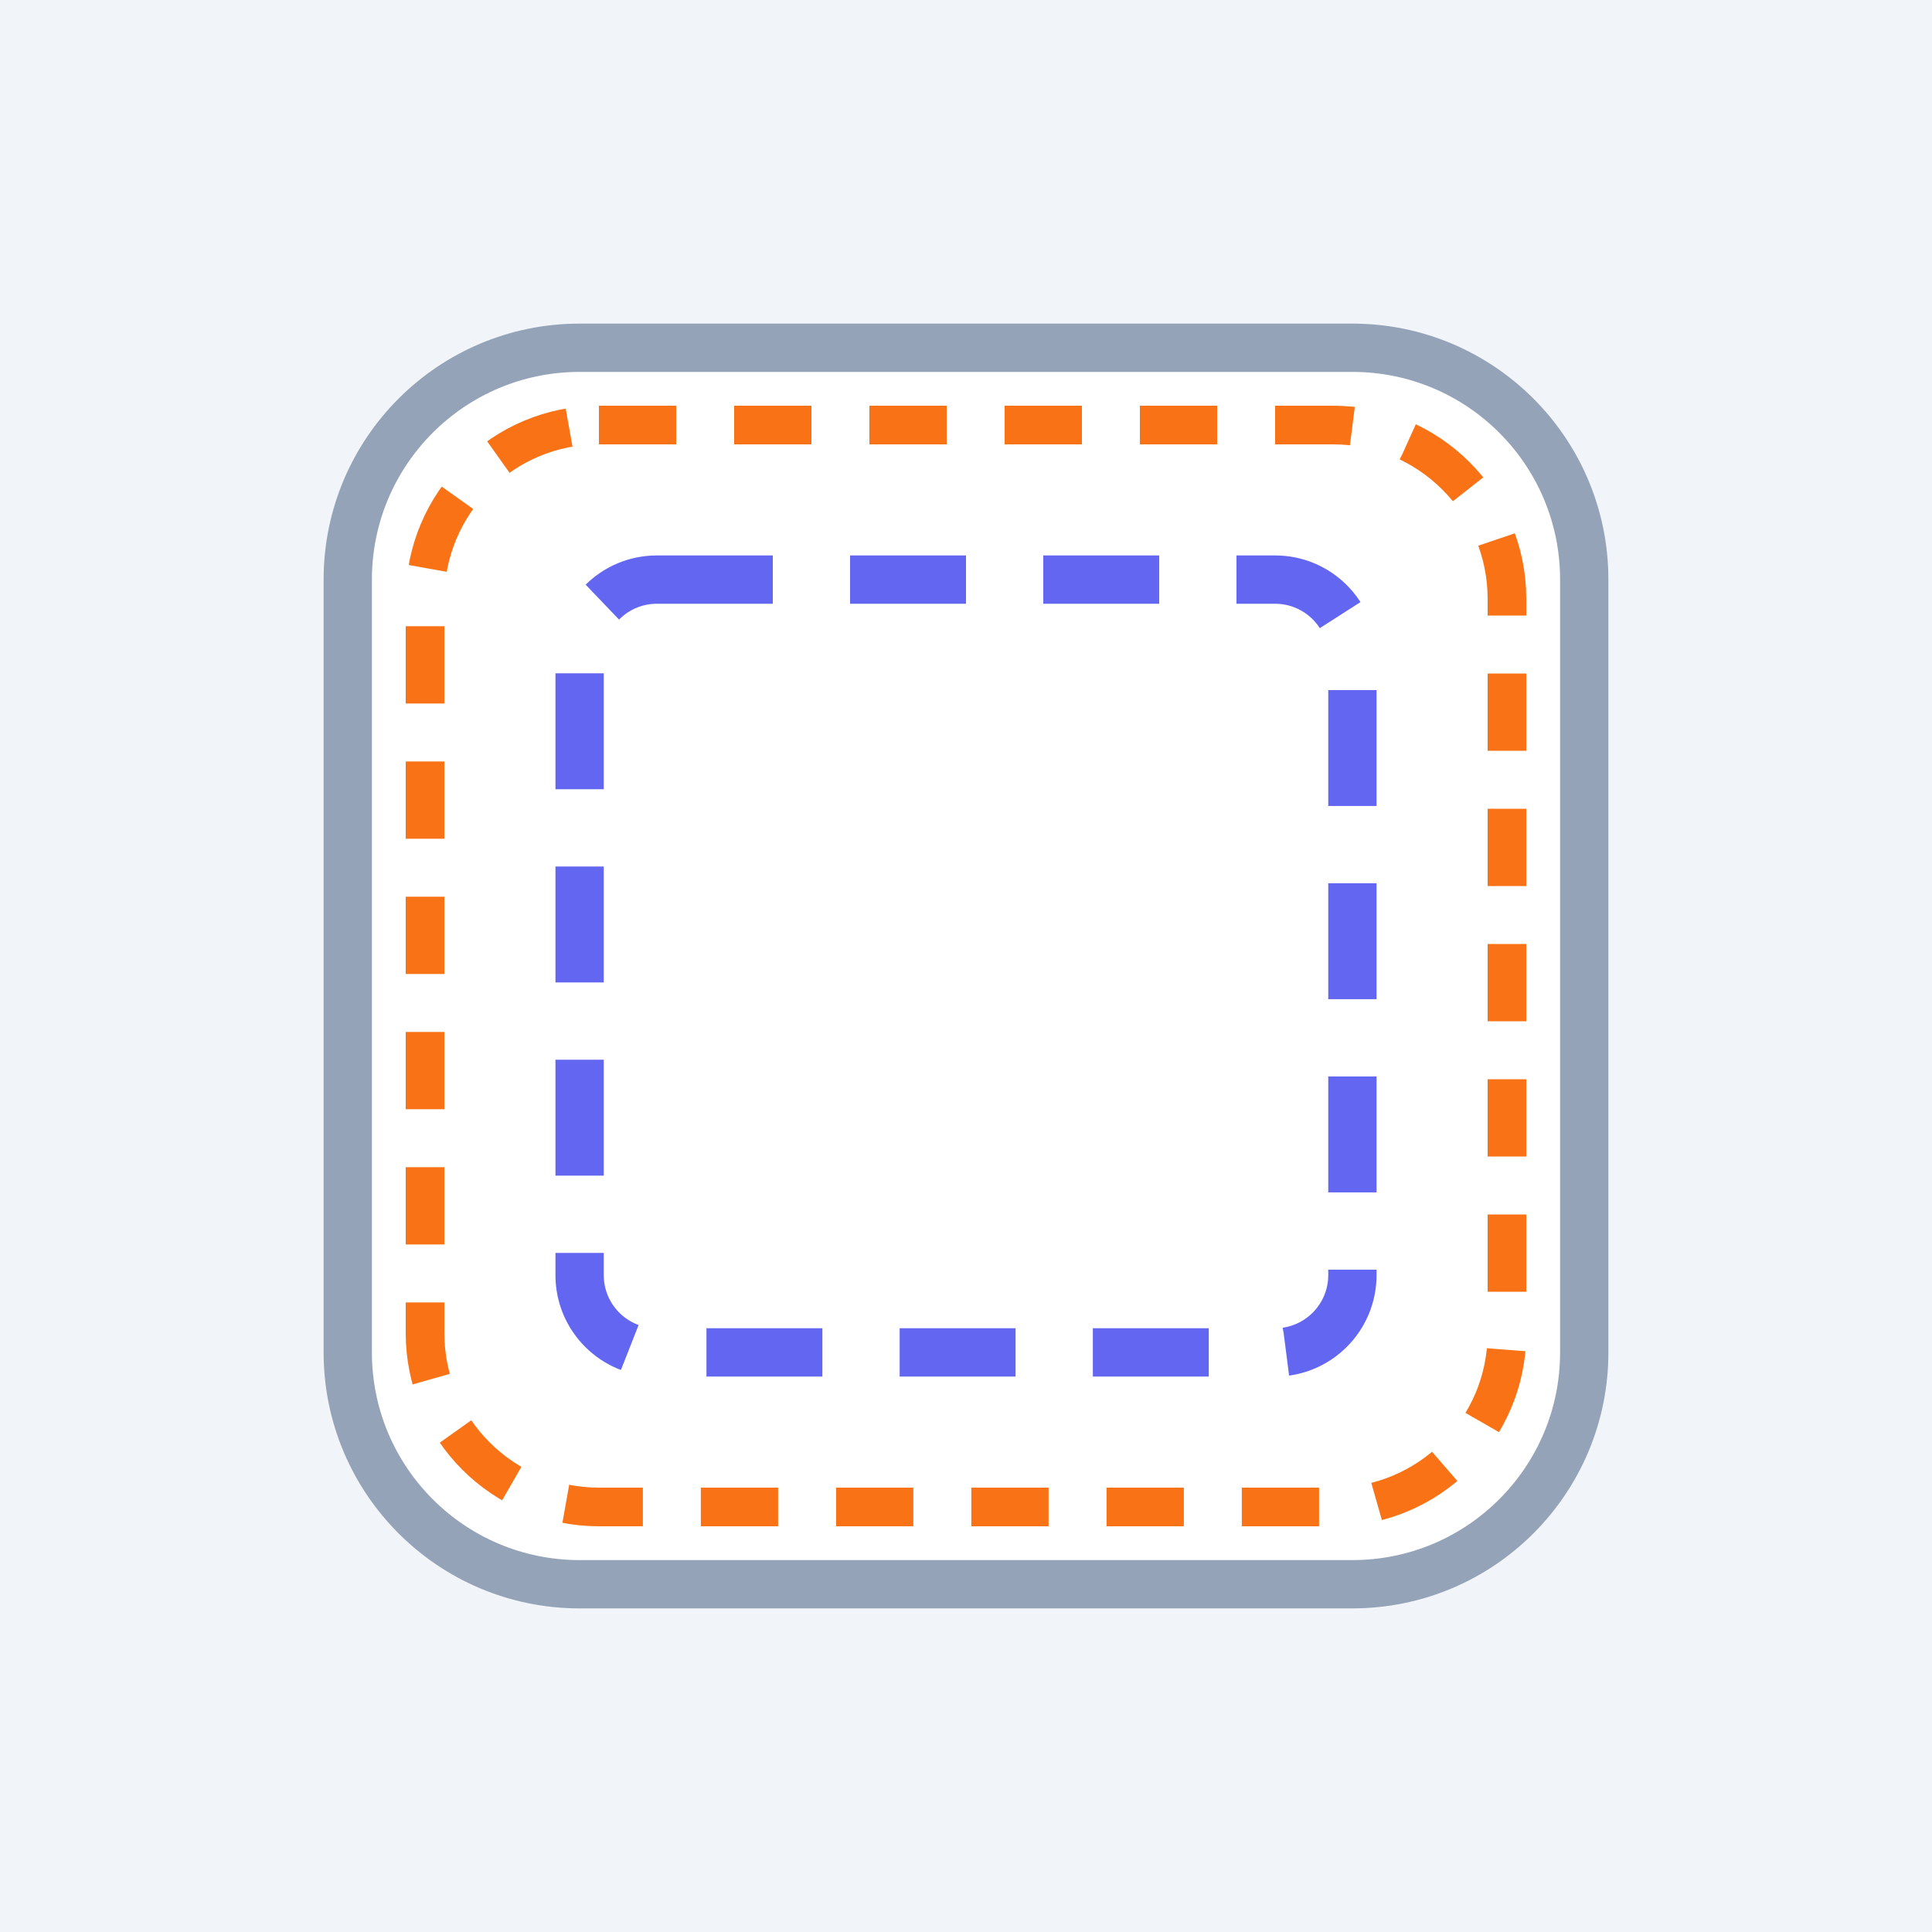
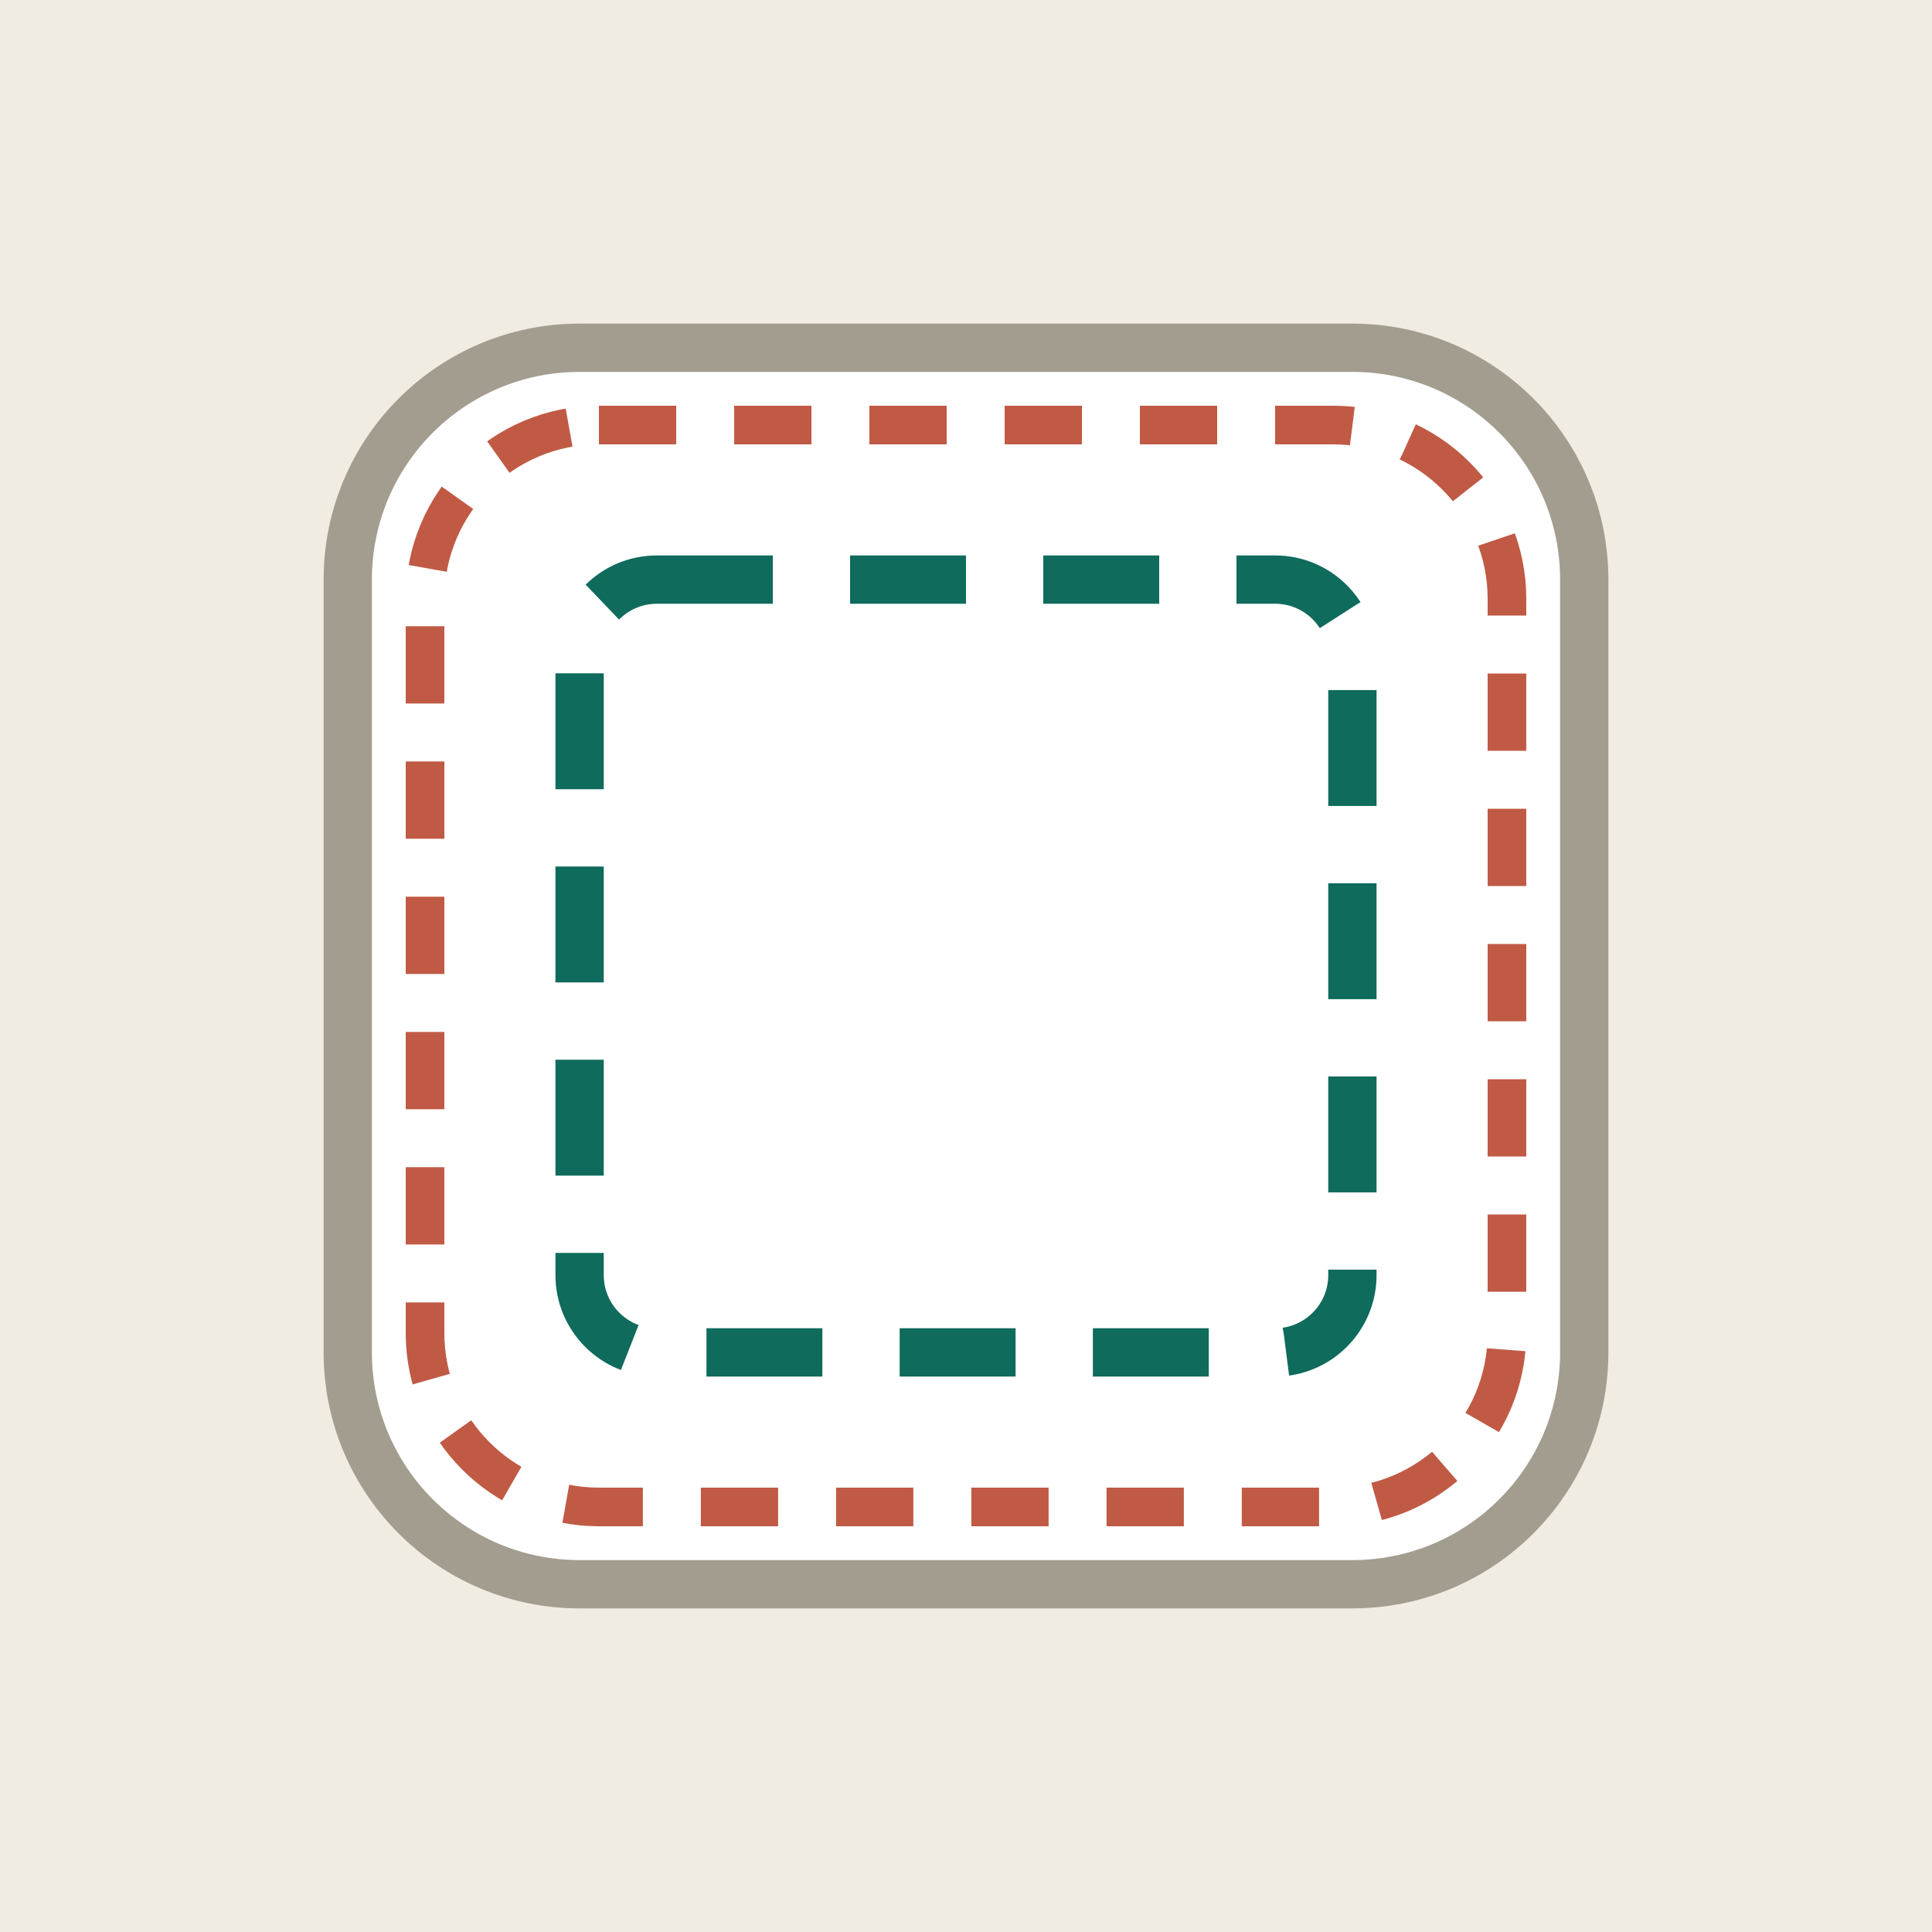
<svg xmlns="http://www.w3.org/2000/svg" viewBox="0 0 100 100" role="img" aria-label="贴纸模板预览">
-   <rect width="100" height="100" fill="#f1f5f9" />
-   <rect x="18" y="18" width="64" height="64" rx="12" fill="#ffffff" stroke="#94a3b8" stroke-width="2.5" />
-   <rect x="22" y="22" width="56" height="56" rx="9" fill="none" stroke="#f97316" stroke-width="2" stroke-dasharray="4 3" />
-   <rect x="30" y="30" width="40" height="40" rx="4" fill="none" stroke="#6366f1" stroke-width="2.5" stroke-dasharray="6 4" />
+   <rect width="100" height="100" fill="#f0ece1" />
+   <rect x="18" y="18" width="64" height="64" rx="12" fill="#ffffff" stroke="#a39d8f" stroke-width="2.5" />
+   <rect x="22" y="22" width="56" height="56" rx="9" fill="none" stroke="#c05a45" stroke-width="2" stroke-dasharray="4 3" />
+   <rect x="30" y="30" width="40" height="40" rx="4" fill="none" stroke="#0f6b5c" stroke-width="2.5" stroke-dasharray="6 4" />
</svg>
